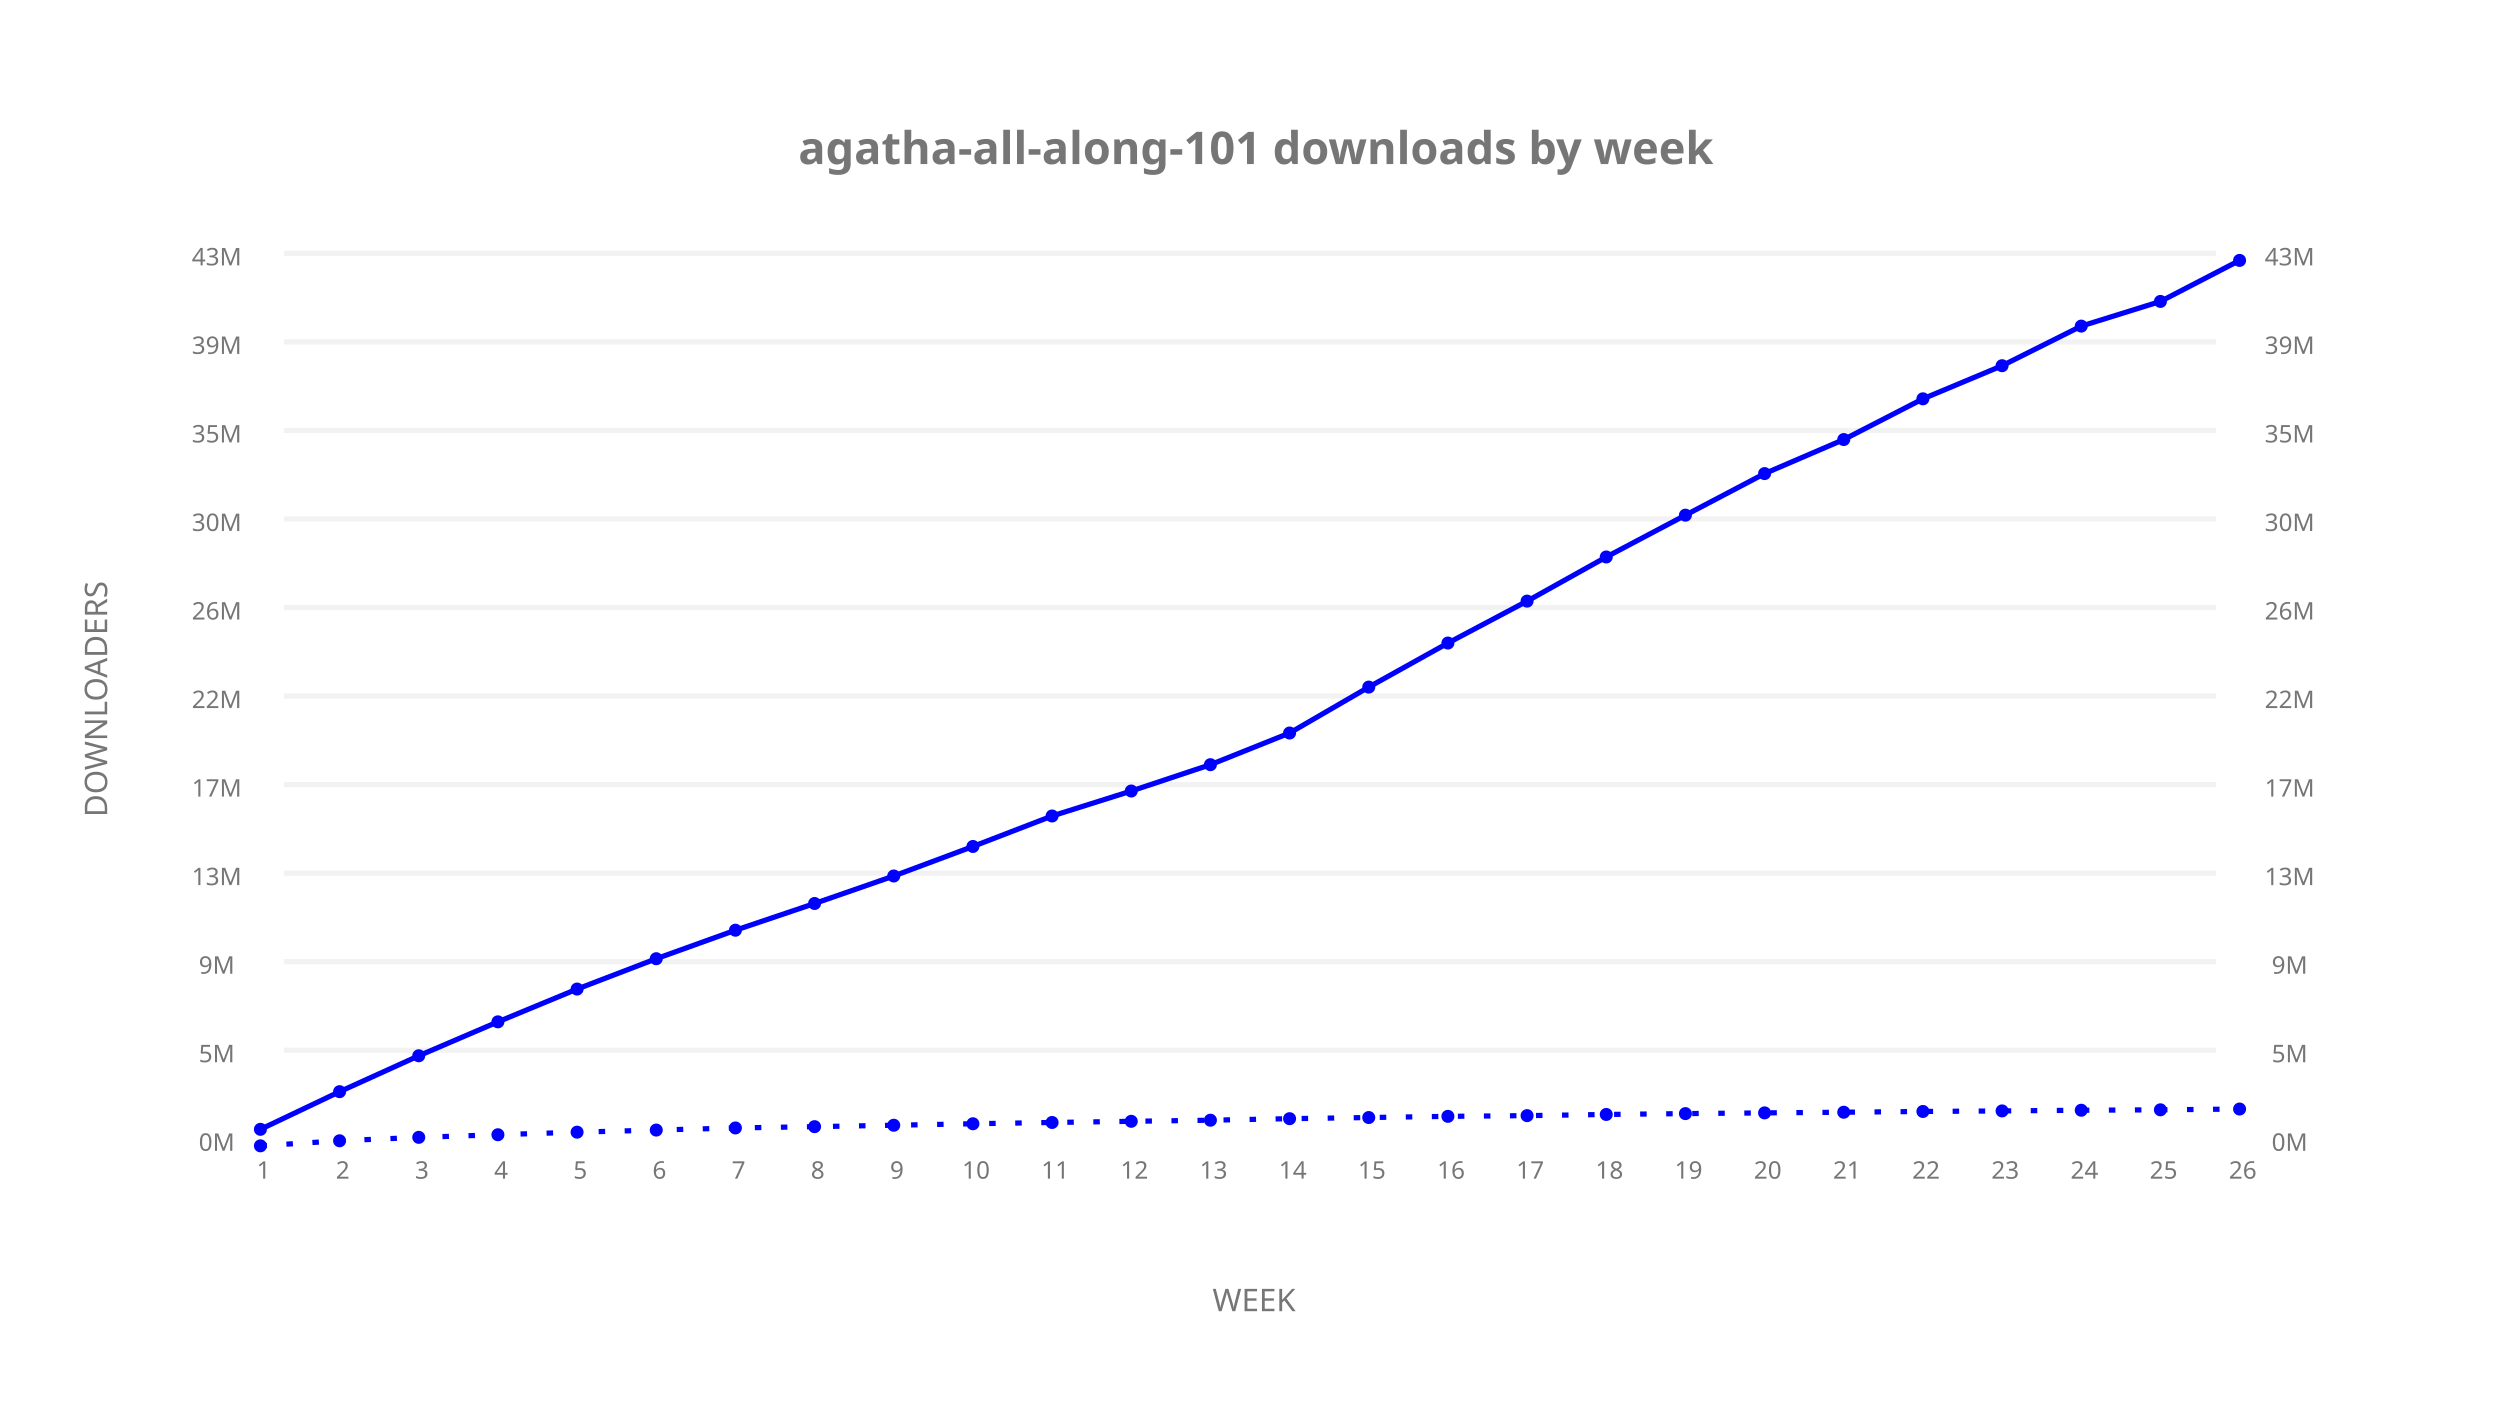
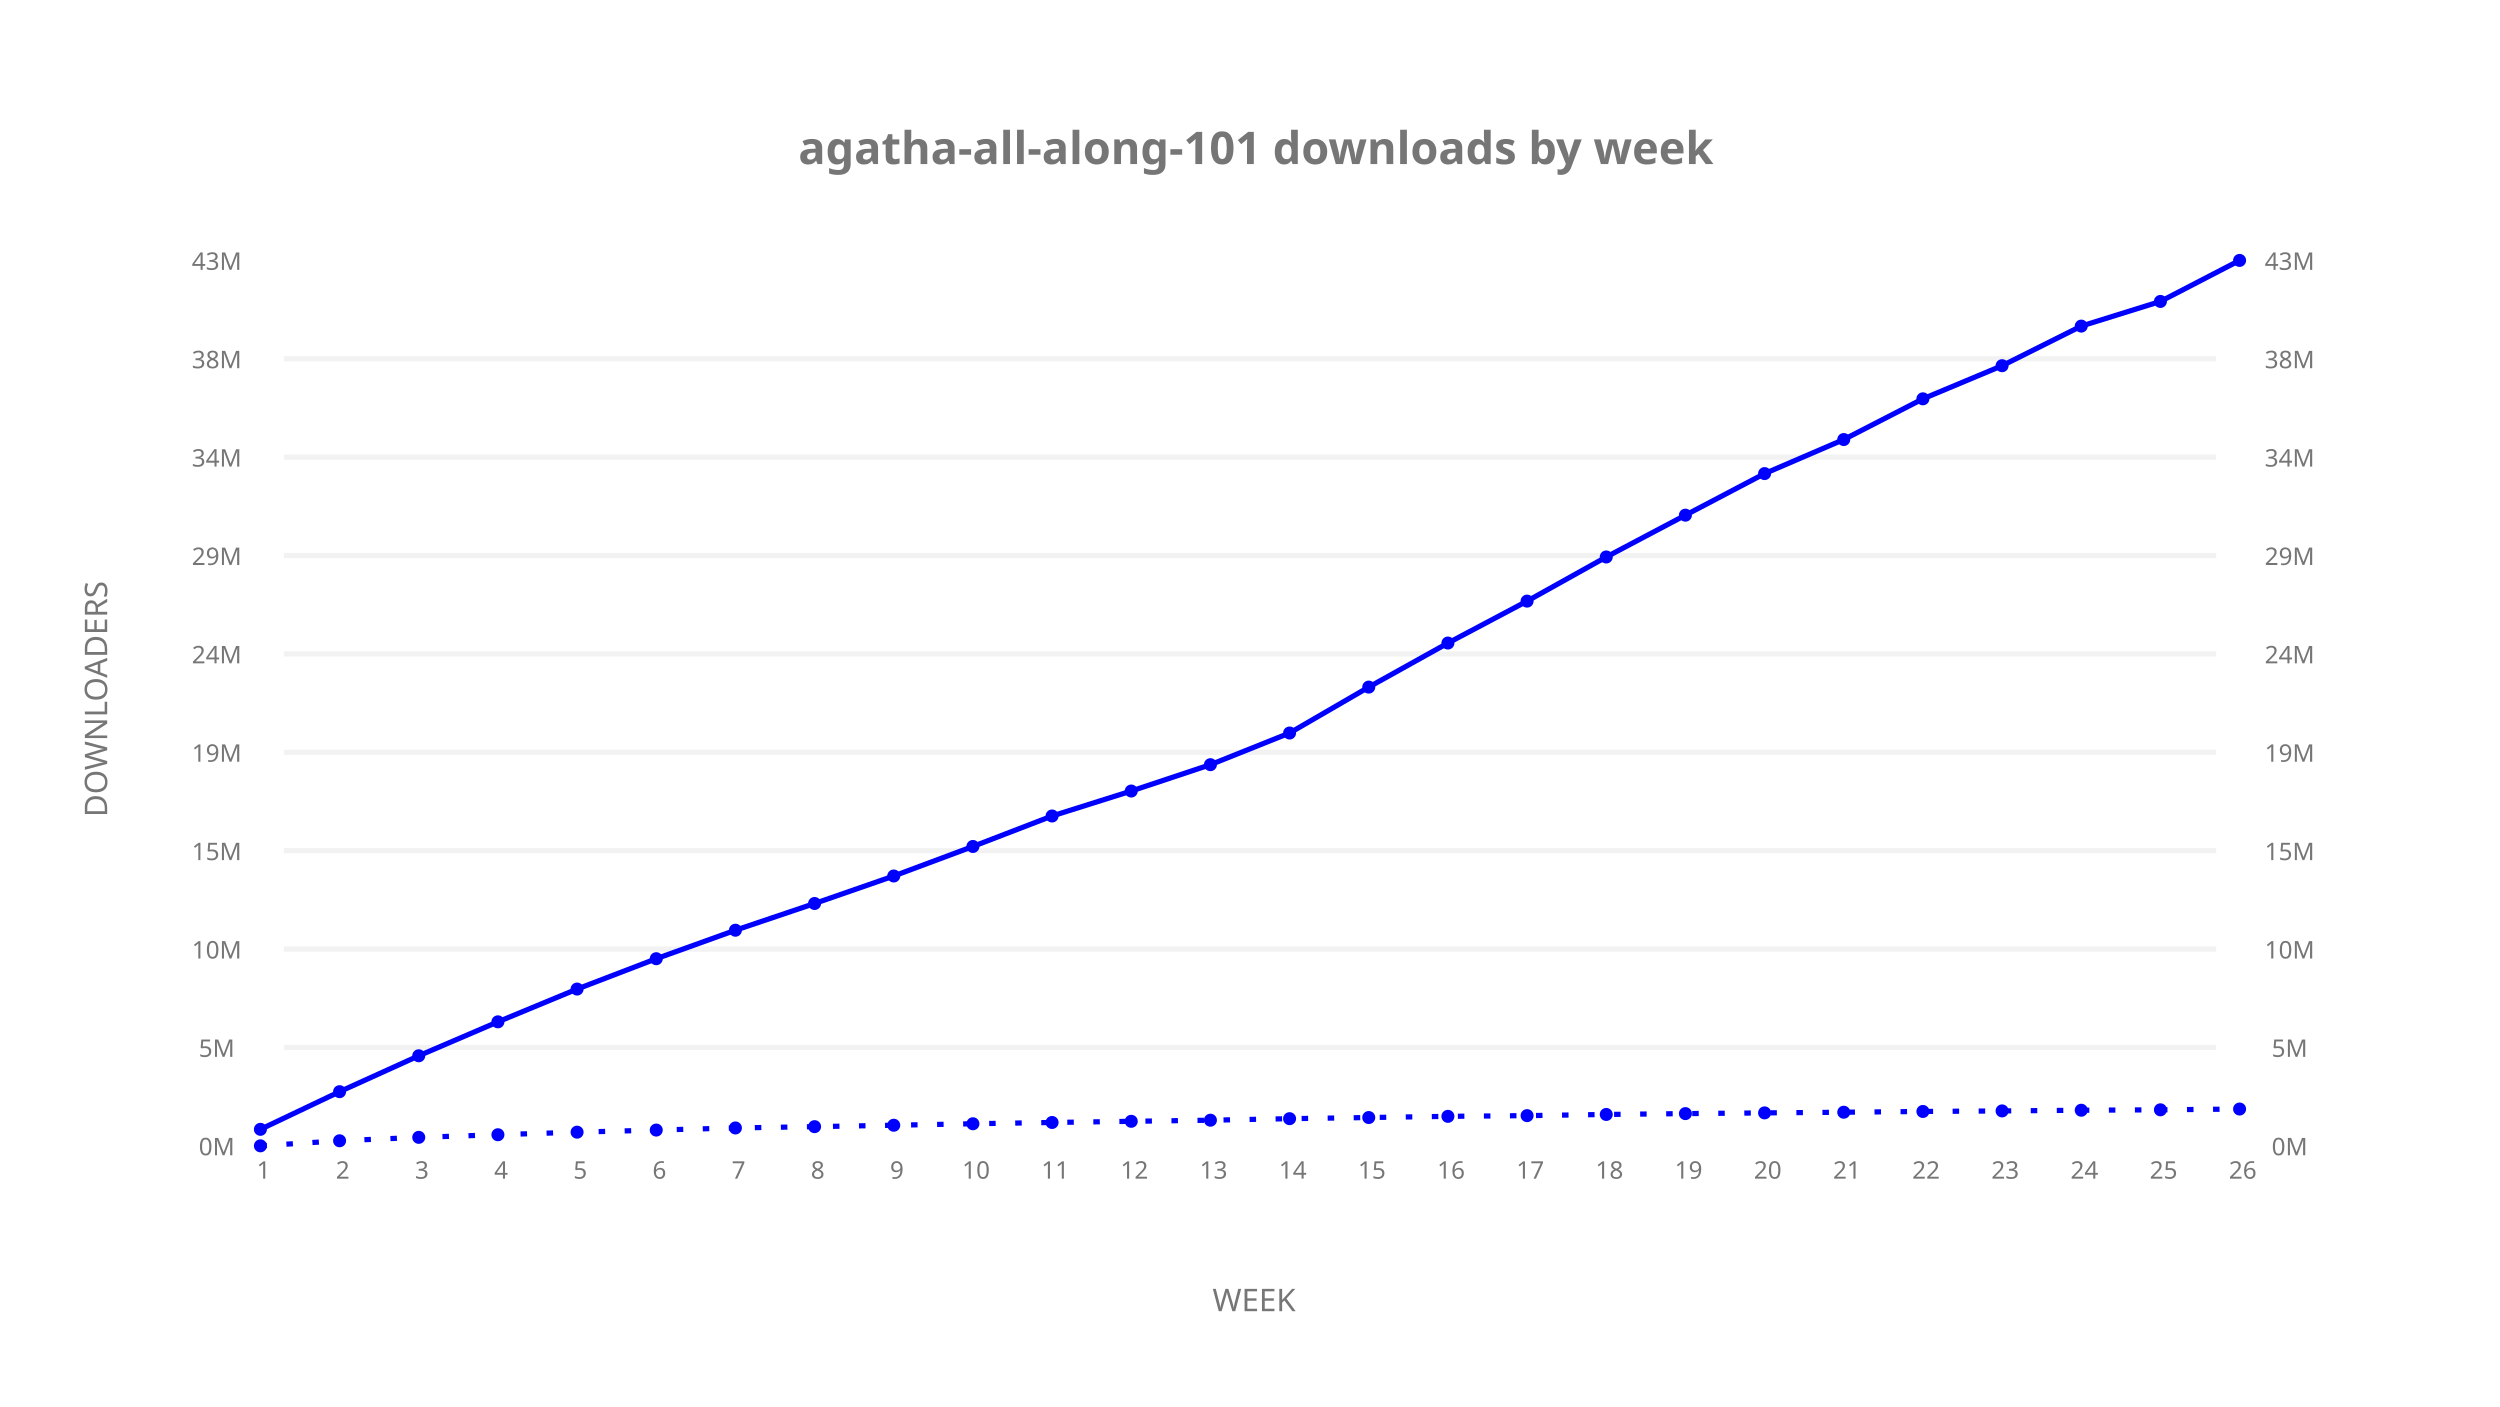
<svg xmlns="http://www.w3.org/2000/svg" xml:space="preserve" id="agatha-all-along-101-downloads-by-week-agatha-all-along-101-week" x="0px" y="0px" width="1920px" height="1080px" viewBox="0 0 1920 1080" enable-background="new 0 0 1920 1080" role="img">
  <g id="annotations">
    <text x="960" y="126" font-family="Atkinson Hyperlegible" font-size="26pt" text-anchor="middle" text-align="center" font-weight="600" font-style="normal" style="fill:rgb(118,118,118); fill-opacity:1; stroke:rgb(118,118,118); stroke-opacity:0; stroke-width:0.5"> agatha-all-along-101 downloads by week</text>
    <g id="axes-lines">
      <text x="960" y="1007" font-family="Atkinson Hyperlegible" font-size="18pt" text-anchor="middle" text-align="center" font-weight="500" font-style="normal" style="fill:rgb(118,118,118); fill-opacity:1; stroke:rgb(118,118,118); stroke-opacity:0; stroke-width:0.5"> WEEK</text>
      <text x="73" y="540" font-family="Atkinson Hyperlegible" font-size="18pt" text-anchor="middle" text-align="center" dominant-baseline="central" font-weight="500" font-style="normal" style="fill:rgb(118,118,118); fill-opacity:1; stroke:rgb(118,118,118); stroke-opacity:0; stroke-width:0.5" transform="rotate(-90,73,540)"> DOWNLOADERS</text>
    </g>
    <g id="tic-y-label-lines">
-       <line x1="218" y1="806.56" x2="1702" y2="806.56" style="fill:rgb(0,0,255); fill-opacity:0; stroke:rgb(242,242,242); stroke-opacity:1; stroke-width:4" />
-       <line x1="218" y1="738.56" x2="1702" y2="738.56" style="fill:rgb(0,0,255); fill-opacity:0; stroke:rgb(242,242,242); stroke-opacity:1; stroke-width:4" />
-       <line x1="218" y1="670.56" x2="1702" y2="670.56" style="fill:rgb(0,0,255); fill-opacity:0; stroke:rgb(242,242,242); stroke-opacity:1; stroke-width:4" />
-       <line x1="218" y1="602.56" x2="1702" y2="602.56" style="fill:rgb(0,0,255); fill-opacity:0; stroke:rgb(242,242,242); stroke-opacity:1; stroke-width:4" />
-       <line x1="218" y1="534.56" x2="1702" y2="534.56" style="fill:rgb(0,0,255); fill-opacity:0; stroke:rgb(242,242,242); stroke-opacity:1; stroke-width:4" />
-       <line x1="218" y1="466.56" x2="1702" y2="466.56" style="fill:rgb(0,0,255); fill-opacity:0; stroke:rgb(242,242,242); stroke-opacity:1; stroke-width:4" />
-       <line x1="218" y1="398.56" x2="1702" y2="398.56" style="fill:rgb(0,0,255); fill-opacity:0; stroke:rgb(242,242,242); stroke-opacity:1; stroke-width:4" />
-       <line x1="218" y1="330.56" x2="1702" y2="330.56" style="fill:rgb(0,0,255); fill-opacity:0; stroke:rgb(242,242,242); stroke-opacity:1; stroke-width:4" />
-       <line x1="218" y1="262.56" x2="1702" y2="262.56" style="fill:rgb(0,0,255); fill-opacity:0; stroke:rgb(242,242,242); stroke-opacity:1; stroke-width:4" />
-       <line x1="218" y1="194.56" x2="1702" y2="194.56" style="fill:rgb(0,0,255); fill-opacity:0; stroke:rgb(242,242,242); stroke-opacity:1; stroke-width:4" />
+       <line x1="218" y1="804.444" x2="1702" y2="804.444" style="fill:rgb(0,0,255); fill-opacity:0; stroke:rgb(242,242,242); stroke-opacity:1; stroke-width:4" />
+       <line x1="218" y1="728.889" x2="1702" y2="728.889" style="fill:rgb(0,0,255); fill-opacity:0; stroke:rgb(242,242,242); stroke-opacity:1; stroke-width:4" />
+       <line x1="218" y1="653.333" x2="1702" y2="653.333" style="fill:rgb(0,0,255); fill-opacity:0; stroke:rgb(242,242,242); stroke-opacity:1; stroke-width:4" />
+       <line x1="218" y1="577.778" x2="1702" y2="577.778" style="fill:rgb(0,0,255); fill-opacity:0; stroke:rgb(242,242,242); stroke-opacity:1; stroke-width:4" />
+       <line x1="218" y1="502.222" x2="1702" y2="502.222" style="fill:rgb(0,0,255); fill-opacity:0; stroke:rgb(242,242,242); stroke-opacity:1; stroke-width:4" />
+       <line x1="218" y1="426.667" x2="1702" y2="426.667" style="fill:rgb(0,0,255); fill-opacity:0; stroke:rgb(242,242,242); stroke-opacity:1; stroke-width:4" />
+       <line x1="218" y1="351.111" x2="1702" y2="351.111" style="fill:rgb(0,0,255); fill-opacity:0; stroke:rgb(242,242,242); stroke-opacity:1; stroke-width:4" />
+       <line x1="218" y1="275.556" x2="1702" y2="275.556" style="fill:rgb(0,0,255); fill-opacity:0; stroke:rgb(242,242,242); stroke-opacity:1; stroke-width:4" />
    </g>
    <g id="tic-x-labels">
      <text x="200" y="898" font-family="Atkinson Hyperlegible" font-size="14pt" text-anchor="middle" text-align="center" dominant-baseline="central" font-weight="400" font-style="normal" style="fill:rgb(118,118,118); fill-opacity:1; stroke:rgb(118,118,118); stroke-opacity:0; stroke-width:0.5"> 1</text>
      <text x="260.8" y="898" font-family="Atkinson Hyperlegible" font-size="14pt" text-anchor="middle" text-align="center" dominant-baseline="central" font-weight="400" font-style="normal" style="fill:rgb(118,118,118); fill-opacity:1; stroke:rgb(118,118,118); stroke-opacity:0; stroke-width:0.5"> 2</text>
      <text x="321.6" y="898" font-family="Atkinson Hyperlegible" font-size="14pt" text-anchor="middle" text-align="center" dominant-baseline="central" font-weight="400" font-style="normal" style="fill:rgb(118,118,118); fill-opacity:1; stroke:rgb(118,118,118); stroke-opacity:0; stroke-width:0.5"> 3</text>
      <text x="382.4" y="898" font-family="Atkinson Hyperlegible" font-size="14pt" text-anchor="middle" text-align="center" dominant-baseline="central" font-weight="400" font-style="normal" style="fill:rgb(118,118,118); fill-opacity:1; stroke:rgb(118,118,118); stroke-opacity:0; stroke-width:0.5"> 4</text>
      <text x="443.2" y="898" font-family="Atkinson Hyperlegible" font-size="14pt" text-anchor="middle" text-align="center" dominant-baseline="central" font-weight="400" font-style="normal" style="fill:rgb(118,118,118); fill-opacity:1; stroke:rgb(118,118,118); stroke-opacity:0; stroke-width:0.5"> 5</text>
      <text x="504" y="898" font-family="Atkinson Hyperlegible" font-size="14pt" text-anchor="middle" text-align="center" dominant-baseline="central" font-weight="400" font-style="normal" style="fill:rgb(118,118,118); fill-opacity:1; stroke:rgb(118,118,118); stroke-opacity:0; stroke-width:0.5"> 6</text>
      <text x="564.8" y="898" font-family="Atkinson Hyperlegible" font-size="14pt" text-anchor="middle" text-align="center" dominant-baseline="central" font-weight="400" font-style="normal" style="fill:rgb(118,118,118); fill-opacity:1; stroke:rgb(118,118,118); stroke-opacity:0; stroke-width:0.5"> 7</text>
      <text x="625.6" y="898" font-family="Atkinson Hyperlegible" font-size="14pt" text-anchor="middle" text-align="center" dominant-baseline="central" font-weight="400" font-style="normal" style="fill:rgb(118,118,118); fill-opacity:1; stroke:rgb(118,118,118); stroke-opacity:0; stroke-width:0.5"> 8</text>
      <text x="686.4" y="898" font-family="Atkinson Hyperlegible" font-size="14pt" text-anchor="middle" text-align="center" dominant-baseline="central" font-weight="400" font-style="normal" style="fill:rgb(118,118,118); fill-opacity:1; stroke:rgb(118,118,118); stroke-opacity:0; stroke-width:0.5"> 9</text>
      <text x="747.2" y="898" font-family="Atkinson Hyperlegible" font-size="14pt" text-anchor="middle" text-align="center" dominant-baseline="central" font-weight="400" font-style="normal" style="fill:rgb(118,118,118); fill-opacity:1; stroke:rgb(118,118,118); stroke-opacity:0; stroke-width:0.5"> 10</text>
      <text x="808" y="898" font-family="Atkinson Hyperlegible" font-size="14pt" text-anchor="middle" text-align="center" dominant-baseline="central" font-weight="400" font-style="normal" style="fill:rgb(118,118,118); fill-opacity:1; stroke:rgb(118,118,118); stroke-opacity:0; stroke-width:0.5"> 11</text>
      <text x="868.8" y="898" font-family="Atkinson Hyperlegible" font-size="14pt" text-anchor="middle" text-align="center" dominant-baseline="central" font-weight="400" font-style="normal" style="fill:rgb(118,118,118); fill-opacity:1; stroke:rgb(118,118,118); stroke-opacity:0; stroke-width:0.5"> 12</text>
      <text x="929.6" y="898" font-family="Atkinson Hyperlegible" font-size="14pt" text-anchor="middle" text-align="center" dominant-baseline="central" font-weight="400" font-style="normal" style="fill:rgb(118,118,118); fill-opacity:1; stroke:rgb(118,118,118); stroke-opacity:0; stroke-width:0.5"> 13</text>
      <text x="990.4" y="898" font-family="Atkinson Hyperlegible" font-size="14pt" text-anchor="middle" text-align="center" dominant-baseline="central" font-weight="400" font-style="normal" style="fill:rgb(118,118,118); fill-opacity:1; stroke:rgb(118,118,118); stroke-opacity:0; stroke-width:0.5"> 14</text>
      <text x="1051.2" y="898" font-family="Atkinson Hyperlegible" font-size="14pt" text-anchor="middle" text-align="center" dominant-baseline="central" font-weight="400" font-style="normal" style="fill:rgb(118,118,118); fill-opacity:1; stroke:rgb(118,118,118); stroke-opacity:0; stroke-width:0.5"> 15</text>
      <text x="1112" y="898" font-family="Atkinson Hyperlegible" font-size="14pt" text-anchor="middle" text-align="center" dominant-baseline="central" font-weight="400" font-style="normal" style="fill:rgb(118,118,118); fill-opacity:1; stroke:rgb(118,118,118); stroke-opacity:0; stroke-width:0.5"> 16</text>
      <text x="1172.8" y="898" font-family="Atkinson Hyperlegible" font-size="14pt" text-anchor="middle" text-align="center" dominant-baseline="central" font-weight="400" font-style="normal" style="fill:rgb(118,118,118); fill-opacity:1; stroke:rgb(118,118,118); stroke-opacity:0; stroke-width:0.5"> 17</text>
      <text x="1233.6" y="898" font-family="Atkinson Hyperlegible" font-size="14pt" text-anchor="middle" text-align="center" dominant-baseline="central" font-weight="400" font-style="normal" style="fill:rgb(118,118,118); fill-opacity:1; stroke:rgb(118,118,118); stroke-opacity:0; stroke-width:0.5"> 18</text>
      <text x="1294.4" y="898" font-family="Atkinson Hyperlegible" font-size="14pt" text-anchor="middle" text-align="center" dominant-baseline="central" font-weight="400" font-style="normal" style="fill:rgb(118,118,118); fill-opacity:1; stroke:rgb(118,118,118); stroke-opacity:0; stroke-width:0.5"> 19</text>
      <text x="1355.2" y="898" font-family="Atkinson Hyperlegible" font-size="14pt" text-anchor="middle" text-align="center" dominant-baseline="central" font-weight="400" font-style="normal" style="fill:rgb(118,118,118); fill-opacity:1; stroke:rgb(118,118,118); stroke-opacity:0; stroke-width:0.5"> 20</text>
      <text x="1416" y="898" font-family="Atkinson Hyperlegible" font-size="14pt" text-anchor="middle" text-align="center" dominant-baseline="central" font-weight="400" font-style="normal" style="fill:rgb(118,118,118); fill-opacity:1; stroke:rgb(118,118,118); stroke-opacity:0; stroke-width:0.5"> 21</text>
      <text x="1476.8" y="898" font-family="Atkinson Hyperlegible" font-size="14pt" text-anchor="middle" text-align="center" dominant-baseline="central" font-weight="400" font-style="normal" style="fill:rgb(118,118,118); fill-opacity:1; stroke:rgb(118,118,118); stroke-opacity:0; stroke-width:0.5"> 22</text>
      <text x="1537.6" y="898" font-family="Atkinson Hyperlegible" font-size="14pt" text-anchor="middle" text-align="center" dominant-baseline="central" font-weight="400" font-style="normal" style="fill:rgb(118,118,118); fill-opacity:1; stroke:rgb(118,118,118); stroke-opacity:0; stroke-width:0.5"> 23</text>
      <text x="1598.4" y="898" font-family="Atkinson Hyperlegible" font-size="14pt" text-anchor="middle" text-align="center" dominant-baseline="central" font-weight="400" font-style="normal" style="fill:rgb(118,118,118); fill-opacity:1; stroke:rgb(118,118,118); stroke-opacity:0; stroke-width:0.5"> 24</text>
      <text x="1659.2" y="898" font-family="Atkinson Hyperlegible" font-size="14pt" text-anchor="middle" text-align="center" dominant-baseline="central" font-weight="400" font-style="normal" style="fill:rgb(118,118,118); fill-opacity:1; stroke:rgb(118,118,118); stroke-opacity:0; stroke-width:0.5"> 25</text>
      <text x="1720" y="898" font-family="Atkinson Hyperlegible" font-size="14pt" text-anchor="middle" text-align="center" dominant-baseline="central" font-weight="400" font-style="normal" style="fill:rgb(118,118,118); fill-opacity:1; stroke:rgb(118,118,118); stroke-opacity:0; stroke-width:0.5"> 26</text>
    </g>
    <g id="tic-y-labels">
-       <text x="164" y="876.56" font-family="Atkinson Hyperlegible" font-size="14pt" text-anchor="middle" text-align="center" dominant-baseline="central" font-weight="400" font-style="normal" style="fill:rgb(118,118,118); fill-opacity:1; stroke:rgb(118,118,118); stroke-opacity:0; stroke-width:0.5"> 0M</text>
-       <text x="1756" y="876.56" font-family="Atkinson Hyperlegible" font-size="14pt" text-anchor="middle" text-align="center" dominant-baseline="central" font-weight="400" font-style="normal" style="fill:rgb(118,118,118); fill-opacity:1; stroke:rgb(118,118,118); stroke-opacity:0; stroke-width:0.5"> 0M</text>
-       <text x="164" y="808.56" font-family="Atkinson Hyperlegible" font-size="14pt" text-anchor="middle" text-align="center" dominant-baseline="central" font-weight="400" font-style="normal" style="fill:rgb(118,118,118); fill-opacity:1; stroke:rgb(118,118,118); stroke-opacity:0; stroke-width:0.5"> 5M</text>
-       <text x="1756" y="808.56" font-family="Atkinson Hyperlegible" font-size="14pt" text-anchor="middle" text-align="center" dominant-baseline="central" font-weight="400" font-style="normal" style="fill:rgb(118,118,118); fill-opacity:1; stroke:rgb(118,118,118); stroke-opacity:0; stroke-width:0.5"> 5M</text>
-       <text x="164" y="740.56" font-family="Atkinson Hyperlegible" font-size="14pt" text-anchor="middle" text-align="center" dominant-baseline="central" font-weight="400" font-style="normal" style="fill:rgb(118,118,118); fill-opacity:1; stroke:rgb(118,118,118); stroke-opacity:0; stroke-width:0.5"> 9M</text>
-       <text x="1756" y="740.56" font-family="Atkinson Hyperlegible" font-size="14pt" text-anchor="middle" text-align="center" dominant-baseline="central" font-weight="400" font-style="normal" style="fill:rgb(118,118,118); fill-opacity:1; stroke:rgb(118,118,118); stroke-opacity:0; stroke-width:0.5"> 9M</text>
-       <text x="164" y="672.56" font-family="Atkinson Hyperlegible" font-size="14pt" text-anchor="middle" text-align="center" dominant-baseline="central" font-weight="400" font-style="normal" style="fill:rgb(118,118,118); fill-opacity:1; stroke:rgb(118,118,118); stroke-opacity:0; stroke-width:0.5"> 13M</text>
-       <text x="1756" y="672.56" font-family="Atkinson Hyperlegible" font-size="14pt" text-anchor="middle" text-align="center" dominant-baseline="central" font-weight="400" font-style="normal" style="fill:rgb(118,118,118); fill-opacity:1; stroke:rgb(118,118,118); stroke-opacity:0; stroke-width:0.5"> 13M</text>
-       <text x="164" y="604.56" font-family="Atkinson Hyperlegible" font-size="14pt" text-anchor="middle" text-align="center" dominant-baseline="central" font-weight="400" font-style="normal" style="fill:rgb(118,118,118); fill-opacity:1; stroke:rgb(118,118,118); stroke-opacity:0; stroke-width:0.5"> 17M</text>
-       <text x="1756" y="604.56" font-family="Atkinson Hyperlegible" font-size="14pt" text-anchor="middle" text-align="center" dominant-baseline="central" font-weight="400" font-style="normal" style="fill:rgb(118,118,118); fill-opacity:1; stroke:rgb(118,118,118); stroke-opacity:0; stroke-width:0.5"> 17M</text>
-       <text x="164" y="536.56" font-family="Atkinson Hyperlegible" font-size="14pt" text-anchor="middle" text-align="center" dominant-baseline="central" font-weight="400" font-style="normal" style="fill:rgb(118,118,118); fill-opacity:1; stroke:rgb(118,118,118); stroke-opacity:0; stroke-width:0.5"> 22M</text>
-       <text x="1756" y="536.56" font-family="Atkinson Hyperlegible" font-size="14pt" text-anchor="middle" text-align="center" dominant-baseline="central" font-weight="400" font-style="normal" style="fill:rgb(118,118,118); fill-opacity:1; stroke:rgb(118,118,118); stroke-opacity:0; stroke-width:0.5"> 22M</text>
-       <text x="164" y="468.56" font-family="Atkinson Hyperlegible" font-size="14pt" text-anchor="middle" text-align="center" dominant-baseline="central" font-weight="400" font-style="normal" style="fill:rgb(118,118,118); fill-opacity:1; stroke:rgb(118,118,118); stroke-opacity:0; stroke-width:0.5"> 26M</text>
-       <text x="1756" y="468.56" font-family="Atkinson Hyperlegible" font-size="14pt" text-anchor="middle" text-align="center" dominant-baseline="central" font-weight="400" font-style="normal" style="fill:rgb(118,118,118); fill-opacity:1; stroke:rgb(118,118,118); stroke-opacity:0; stroke-width:0.5"> 26M</text>
-       <text x="164" y="400.56" font-family="Atkinson Hyperlegible" font-size="14pt" text-anchor="middle" text-align="center" dominant-baseline="central" font-weight="400" font-style="normal" style="fill:rgb(118,118,118); fill-opacity:1; stroke:rgb(118,118,118); stroke-opacity:0; stroke-width:0.5"> 30M</text>
-       <text x="1756" y="400.56" font-family="Atkinson Hyperlegible" font-size="14pt" text-anchor="middle" text-align="center" dominant-baseline="central" font-weight="400" font-style="normal" style="fill:rgb(118,118,118); fill-opacity:1; stroke:rgb(118,118,118); stroke-opacity:0; stroke-width:0.5"> 30M</text>
-       <text x="164" y="332.56" font-family="Atkinson Hyperlegible" font-size="14pt" text-anchor="middle" text-align="center" dominant-baseline="central" font-weight="400" font-style="normal" style="fill:rgb(118,118,118); fill-opacity:1; stroke:rgb(118,118,118); stroke-opacity:0; stroke-width:0.5"> 35M</text>
-       <text x="1756" y="332.56" font-family="Atkinson Hyperlegible" font-size="14pt" text-anchor="middle" text-align="center" dominant-baseline="central" font-weight="400" font-style="normal" style="fill:rgb(118,118,118); fill-opacity:1; stroke:rgb(118,118,118); stroke-opacity:0; stroke-width:0.5"> 35M</text>
-       <text x="164" y="264.56" font-family="Atkinson Hyperlegible" font-size="14pt" text-anchor="middle" text-align="center" dominant-baseline="central" font-weight="400" font-style="normal" style="fill:rgb(118,118,118); fill-opacity:1; stroke:rgb(118,118,118); stroke-opacity:0; stroke-width:0.5"> 39M</text>
-       <text x="1756" y="264.56" font-family="Atkinson Hyperlegible" font-size="14pt" text-anchor="middle" text-align="center" dominant-baseline="central" font-weight="400" font-style="normal" style="fill:rgb(118,118,118); fill-opacity:1; stroke:rgb(118,118,118); stroke-opacity:0; stroke-width:0.5"> 39M</text>
-       <text x="164" y="196.56" font-family="Atkinson Hyperlegible" font-size="14pt" text-anchor="middle" text-align="center" dominant-baseline="central" font-weight="400" font-style="normal" style="fill:rgb(118,118,118); fill-opacity:1; stroke:rgb(118,118,118); stroke-opacity:0; stroke-width:0.5"> 43M</text>
-       <text x="1756" y="196.56" font-family="Atkinson Hyperlegible" font-size="14pt" text-anchor="middle" text-align="center" dominant-baseline="central" font-weight="400" font-style="normal" style="fill:rgb(118,118,118); fill-opacity:1; stroke:rgb(118,118,118); stroke-opacity:0; stroke-width:0.5"> 43M</text>
+       <text x="164" y="880" font-family="Atkinson Hyperlegible" font-size="14pt" text-anchor="middle" text-align="center" dominant-baseline="central" font-weight="400" font-style="normal" style="fill:rgb(118,118,118); fill-opacity:1; stroke:rgb(118,118,118); stroke-opacity:0; stroke-width:0.5"> 0M</text>
+       <text x="1756" y="880" font-family="Atkinson Hyperlegible" font-size="14pt" text-anchor="middle" text-align="center" dominant-baseline="central" font-weight="400" font-style="normal" style="fill:rgb(118,118,118); fill-opacity:1; stroke:rgb(118,118,118); stroke-opacity:0; stroke-width:0.5"> 0M</text>
+       <text x="164" y="804.444" font-family="Atkinson Hyperlegible" font-size="14pt" text-anchor="middle" text-align="center" dominant-baseline="central" font-weight="400" font-style="normal" style="fill:rgb(118,118,118); fill-opacity:1; stroke:rgb(118,118,118); stroke-opacity:0; stroke-width:0.5"> 5M</text>
+       <text x="1756" y="804.444" font-family="Atkinson Hyperlegible" font-size="14pt" text-anchor="middle" text-align="center" dominant-baseline="central" font-weight="400" font-style="normal" style="fill:rgb(118,118,118); fill-opacity:1; stroke:rgb(118,118,118); stroke-opacity:0; stroke-width:0.5"> 5M</text>
+       <text x="164" y="728.889" font-family="Atkinson Hyperlegible" font-size="14pt" text-anchor="middle" text-align="center" dominant-baseline="central" font-weight="400" font-style="normal" style="fill:rgb(118,118,118); fill-opacity:1; stroke:rgb(118,118,118); stroke-opacity:0; stroke-width:0.5"> 10M</text>
+       <text x="1756" y="728.889" font-family="Atkinson Hyperlegible" font-size="14pt" text-anchor="middle" text-align="center" dominant-baseline="central" font-weight="400" font-style="normal" style="fill:rgb(118,118,118); fill-opacity:1; stroke:rgb(118,118,118); stroke-opacity:0; stroke-width:0.5"> 10M</text>
+       <text x="164" y="653.333" font-family="Atkinson Hyperlegible" font-size="14pt" text-anchor="middle" text-align="center" dominant-baseline="central" font-weight="400" font-style="normal" style="fill:rgb(118,118,118); fill-opacity:1; stroke:rgb(118,118,118); stroke-opacity:0; stroke-width:0.5"> 15M</text>
+       <text x="1756" y="653.333" font-family="Atkinson Hyperlegible" font-size="14pt" text-anchor="middle" text-align="center" dominant-baseline="central" font-weight="400" font-style="normal" style="fill:rgb(118,118,118); fill-opacity:1; stroke:rgb(118,118,118); stroke-opacity:0; stroke-width:0.5"> 15M</text>
+       <text x="164" y="577.778" font-family="Atkinson Hyperlegible" font-size="14pt" text-anchor="middle" text-align="center" dominant-baseline="central" font-weight="400" font-style="normal" style="fill:rgb(118,118,118); fill-opacity:1; stroke:rgb(118,118,118); stroke-opacity:0; stroke-width:0.5"> 19M</text>
+       <text x="1756" y="577.778" font-family="Atkinson Hyperlegible" font-size="14pt" text-anchor="middle" text-align="center" dominant-baseline="central" font-weight="400" font-style="normal" style="fill:rgb(118,118,118); fill-opacity:1; stroke:rgb(118,118,118); stroke-opacity:0; stroke-width:0.5"> 19M</text>
+       <text x="164" y="502.222" font-family="Atkinson Hyperlegible" font-size="14pt" text-anchor="middle" text-align="center" dominant-baseline="central" font-weight="400" font-style="normal" style="fill:rgb(118,118,118); fill-opacity:1; stroke:rgb(118,118,118); stroke-opacity:0; stroke-width:0.5"> 24M</text>
+       <text x="1756" y="502.222" font-family="Atkinson Hyperlegible" font-size="14pt" text-anchor="middle" text-align="center" dominant-baseline="central" font-weight="400" font-style="normal" style="fill:rgb(118,118,118); fill-opacity:1; stroke:rgb(118,118,118); stroke-opacity:0; stroke-width:0.5"> 24M</text>
+       <text x="164" y="426.667" font-family="Atkinson Hyperlegible" font-size="14pt" text-anchor="middle" text-align="center" dominant-baseline="central" font-weight="400" font-style="normal" style="fill:rgb(118,118,118); fill-opacity:1; stroke:rgb(118,118,118); stroke-opacity:0; stroke-width:0.5"> 29M</text>
+       <text x="1756" y="426.667" font-family="Atkinson Hyperlegible" font-size="14pt" text-anchor="middle" text-align="center" dominant-baseline="central" font-weight="400" font-style="normal" style="fill:rgb(118,118,118); fill-opacity:1; stroke:rgb(118,118,118); stroke-opacity:0; stroke-width:0.5"> 29M</text>
+       <text x="164" y="351.111" font-family="Atkinson Hyperlegible" font-size="14pt" text-anchor="middle" text-align="center" dominant-baseline="central" font-weight="400" font-style="normal" style="fill:rgb(118,118,118); fill-opacity:1; stroke:rgb(118,118,118); stroke-opacity:0; stroke-width:0.5"> 34M</text>
+       <text x="1756" y="351.111" font-family="Atkinson Hyperlegible" font-size="14pt" text-anchor="middle" text-align="center" dominant-baseline="central" font-weight="400" font-style="normal" style="fill:rgb(118,118,118); fill-opacity:1; stroke:rgb(118,118,118); stroke-opacity:0; stroke-width:0.5"> 34M</text>
+       <text x="164" y="275.556" font-family="Atkinson Hyperlegible" font-size="14pt" text-anchor="middle" text-align="center" dominant-baseline="central" font-weight="400" font-style="normal" style="fill:rgb(118,118,118); fill-opacity:1; stroke:rgb(118,118,118); stroke-opacity:0; stroke-width:0.5"> 38M</text>
+       <text x="1756" y="275.556" font-family="Atkinson Hyperlegible" font-size="14pt" text-anchor="middle" text-align="center" dominant-baseline="central" font-weight="400" font-style="normal" style="fill:rgb(118,118,118); fill-opacity:1; stroke:rgb(118,118,118); stroke-opacity:0; stroke-width:0.5"> 38M</text>
+       <text x="164" y="200" font-family="Atkinson Hyperlegible" font-size="14pt" text-anchor="middle" text-align="center" dominant-baseline="central" font-weight="400" font-style="normal" style="fill:rgb(118,118,118); fill-opacity:1; stroke:rgb(118,118,118); stroke-opacity:0; stroke-width:0.5"> 43M</text>
+       <text x="1756" y="200" font-family="Atkinson Hyperlegible" font-size="14pt" text-anchor="middle" text-align="center" dominant-baseline="central" font-weight="400" font-style="normal" style="fill:rgb(118,118,118); fill-opacity:1; stroke:rgb(118,118,118); stroke-opacity:0; stroke-width:0.5"> 43M</text>
    </g>
  </g>
  <g id="polyline-agatha-all-along-101 downloads by week">
    <polyline points="200,867.33 260.8,838.408 321.6,810.835 382.4,784.768 443.2,759.599 504,736.286 564.8,714.409 625.6,693.884 686.4,672.765 747.2,650.085 808,626.677 868.8,607.51 929.6,587.273 990.4,562.952 1051.2,527.692 1112,493.858 1172.8,461.661 1233.6,427.763 1294.4,395.644 1355.2,363.718 1416,337.569 1476.8,306.292 1537.6,280.861 1598.4,250.447 1659.2,231.504 1720,200 " style="fill:rgb(0,0,255); fill-opacity:0; stroke:rgb(0,0,255); stroke-opacity:1; stroke-width:4" />
  </g>
  <g id="markers-agatha-all-along-101 downloads by week">
    <circle cx="200" cy="867.33" r="5" style="fill:rgb(0,0,255); fill-opacity:1; stroke:rgb(0,0,255); stroke-opacity:0; stroke-width:4">
</circle>
    <circle cx="260.8" cy="838.408" r="5" style="fill:rgb(0,0,255); fill-opacity:1; stroke:rgb(0,0,255); stroke-opacity:0; stroke-width:4">
</circle>
    <circle cx="321.6" cy="810.835" r="5" style="fill:rgb(0,0,255); fill-opacity:1; stroke:rgb(0,0,255); stroke-opacity:0; stroke-width:4">
</circle>
    <circle cx="382.4" cy="784.768" r="5" style="fill:rgb(0,0,255); fill-opacity:1; stroke:rgb(0,0,255); stroke-opacity:0; stroke-width:4">
</circle>
    <circle cx="443.2" cy="759.599" r="5" style="fill:rgb(0,0,255); fill-opacity:1; stroke:rgb(0,0,255); stroke-opacity:0; stroke-width:4">
</circle>
    <circle cx="504" cy="736.286" r="5" style="fill:rgb(0,0,255); fill-opacity:1; stroke:rgb(0,0,255); stroke-opacity:0; stroke-width:4">
</circle>
    <circle cx="564.8" cy="714.409" r="5" style="fill:rgb(0,0,255); fill-opacity:1; stroke:rgb(0,0,255); stroke-opacity:0; stroke-width:4">
</circle>
    <circle cx="625.6" cy="693.884" r="5" style="fill:rgb(0,0,255); fill-opacity:1; stroke:rgb(0,0,255); stroke-opacity:0; stroke-width:4">
</circle>
    <circle cx="686.4" cy="672.765" r="5" style="fill:rgb(0,0,255); fill-opacity:1; stroke:rgb(0,0,255); stroke-opacity:0; stroke-width:4">
</circle>
    <circle cx="747.2" cy="650.085" r="5" style="fill:rgb(0,0,255); fill-opacity:1; stroke:rgb(0,0,255); stroke-opacity:0; stroke-width:4">
</circle>
    <circle cx="808" cy="626.677" r="5" style="fill:rgb(0,0,255); fill-opacity:1; stroke:rgb(0,0,255); stroke-opacity:0; stroke-width:4">
</circle>
    <circle cx="868.8" cy="607.51" r="5" style="fill:rgb(0,0,255); fill-opacity:1; stroke:rgb(0,0,255); stroke-opacity:0; stroke-width:4">
</circle>
    <circle cx="929.6" cy="587.273" r="5" style="fill:rgb(0,0,255); fill-opacity:1; stroke:rgb(0,0,255); stroke-opacity:0; stroke-width:4">
</circle>
    <circle cx="990.4" cy="562.952" r="5" style="fill:rgb(0,0,255); fill-opacity:1; stroke:rgb(0,0,255); stroke-opacity:0; stroke-width:4">
</circle>
    <circle cx="1051.2" cy="527.692" r="5" style="fill:rgb(0,0,255); fill-opacity:1; stroke:rgb(0,0,255); stroke-opacity:0; stroke-width:4">
</circle>
    <circle cx="1112" cy="493.858" r="5" style="fill:rgb(0,0,255); fill-opacity:1; stroke:rgb(0,0,255); stroke-opacity:0; stroke-width:4">
</circle>
    <circle cx="1172.8" cy="461.661" r="5" style="fill:rgb(0,0,255); fill-opacity:1; stroke:rgb(0,0,255); stroke-opacity:0; stroke-width:4">
</circle>
    <circle cx="1233.6" cy="427.763" r="5" style="fill:rgb(0,0,255); fill-opacity:1; stroke:rgb(0,0,255); stroke-opacity:0; stroke-width:4">
</circle>
    <circle cx="1294.4" cy="395.644" r="5" style="fill:rgb(0,0,255); fill-opacity:1; stroke:rgb(0,0,255); stroke-opacity:0; stroke-width:4">
</circle>
    <circle cx="1355.2" cy="363.718" r="5" style="fill:rgb(0,0,255); fill-opacity:1; stroke:rgb(0,0,255); stroke-opacity:0; stroke-width:4">
</circle>
    <circle cx="1416" cy="337.569" r="5" style="fill:rgb(0,0,255); fill-opacity:1; stroke:rgb(0,0,255); stroke-opacity:0; stroke-width:4">
</circle>
    <circle cx="1476.8" cy="306.292" r="5" style="fill:rgb(0,0,255); fill-opacity:1; stroke:rgb(0,0,255); stroke-opacity:0; stroke-width:4">
</circle>
    <circle cx="1537.6" cy="280.861" r="5" style="fill:rgb(0,0,255); fill-opacity:1; stroke:rgb(0,0,255); stroke-opacity:0; stroke-width:4">
</circle>
    <circle cx="1598.4" cy="250.447" r="5" style="fill:rgb(0,0,255); fill-opacity:1; stroke:rgb(0,0,255); stroke-opacity:0; stroke-width:4">
</circle>
    <circle cx="1659.2" cy="231.504" r="5" style="fill:rgb(0,0,255); fill-opacity:1; stroke:rgb(0,0,255); stroke-opacity:0; stroke-width:4">
</circle>
    <circle cx="1720" cy="200" r="5" style="fill:rgb(0,0,255); fill-opacity:1; stroke:rgb(0,0,255); stroke-opacity:0; stroke-width:4">
</circle>
  </g>
  <g id="polyline-agatha-all-along-101 downloads by week uploaders">
    <polyline points="200,880 260.8,876.115 321.6,873.482 382.4,871.476 443.2,869.506 504,867.894 564.8,866.271 625.6,865.276 686.4,864.187 747.2,863.047 808,862.062 868.8,861.165 929.6,860.319 990.4,859.142 1051.2,858.267 1112,857.352 1172.8,856.808 1233.6,855.903 1294.4,855.248 1355.2,854.7 1416,854.195 1476.8,853.606 1537.6,853.184 1598.4,852.662 1659.2,852.338 1720,851.74 " stroke-dasharray="5 15" style="fill:rgb(0,0,255); fill-opacity:0; stroke:rgb(0,0,255); stroke-opacity:1; stroke-width:4" />
  </g>
  <g id="markers-agatha-all-along-101 downloads by week uploaders">
    <circle cx="200" cy="880" r="5" style="fill:rgb(0,0,255); fill-opacity:1; stroke:rgb(0,0,255); stroke-opacity:0; stroke-width:4">
</circle>
    <circle cx="260.8" cy="876.115" r="5" style="fill:rgb(0,0,255); fill-opacity:1; stroke:rgb(0,0,255); stroke-opacity:0; stroke-width:4">
</circle>
    <circle cx="321.6" cy="873.482" r="5" style="fill:rgb(0,0,255); fill-opacity:1; stroke:rgb(0,0,255); stroke-opacity:0; stroke-width:4">
</circle>
    <circle cx="382.4" cy="871.476" r="5" style="fill:rgb(0,0,255); fill-opacity:1; stroke:rgb(0,0,255); stroke-opacity:0; stroke-width:4">
</circle>
    <circle cx="443.2" cy="869.506" r="5" style="fill:rgb(0,0,255); fill-opacity:1; stroke:rgb(0,0,255); stroke-opacity:0; stroke-width:4">
</circle>
    <circle cx="504" cy="867.894" r="5" style="fill:rgb(0,0,255); fill-opacity:1; stroke:rgb(0,0,255); stroke-opacity:0; stroke-width:4">
</circle>
    <circle cx="564.8" cy="866.271" r="5" style="fill:rgb(0,0,255); fill-opacity:1; stroke:rgb(0,0,255); stroke-opacity:0; stroke-width:4">
</circle>
    <circle cx="625.6" cy="865.276" r="5" style="fill:rgb(0,0,255); fill-opacity:1; stroke:rgb(0,0,255); stroke-opacity:0; stroke-width:4">
</circle>
    <circle cx="686.4" cy="864.187" r="5" style="fill:rgb(0,0,255); fill-opacity:1; stroke:rgb(0,0,255); stroke-opacity:0; stroke-width:4">
</circle>
    <circle cx="747.2" cy="863.047" r="5" style="fill:rgb(0,0,255); fill-opacity:1; stroke:rgb(0,0,255); stroke-opacity:0; stroke-width:4">
</circle>
    <circle cx="808" cy="862.062" r="5" style="fill:rgb(0,0,255); fill-opacity:1; stroke:rgb(0,0,255); stroke-opacity:0; stroke-width:4">
</circle>
    <circle cx="868.8" cy="861.165" r="5" style="fill:rgb(0,0,255); fill-opacity:1; stroke:rgb(0,0,255); stroke-opacity:0; stroke-width:4">
</circle>
    <circle cx="929.6" cy="860.319" r="5" style="fill:rgb(0,0,255); fill-opacity:1; stroke:rgb(0,0,255); stroke-opacity:0; stroke-width:4">
</circle>
    <circle cx="990.4" cy="859.142" r="5" style="fill:rgb(0,0,255); fill-opacity:1; stroke:rgb(0,0,255); stroke-opacity:0; stroke-width:4">
</circle>
    <circle cx="1051.2" cy="858.267" r="5" style="fill:rgb(0,0,255); fill-opacity:1; stroke:rgb(0,0,255); stroke-opacity:0; stroke-width:4">
</circle>
    <circle cx="1112" cy="857.352" r="5" style="fill:rgb(0,0,255); fill-opacity:1; stroke:rgb(0,0,255); stroke-opacity:0; stroke-width:4">
</circle>
    <circle cx="1172.8" cy="856.808" r="5" style="fill:rgb(0,0,255); fill-opacity:1; stroke:rgb(0,0,255); stroke-opacity:0; stroke-width:4">
</circle>
    <circle cx="1233.6" cy="855.903" r="5" style="fill:rgb(0,0,255); fill-opacity:1; stroke:rgb(0,0,255); stroke-opacity:0; stroke-width:4">
</circle>
    <circle cx="1294.4" cy="855.248" r="5" style="fill:rgb(0,0,255); fill-opacity:1; stroke:rgb(0,0,255); stroke-opacity:0; stroke-width:4">
</circle>
    <circle cx="1355.2" cy="854.7" r="5" style="fill:rgb(0,0,255); fill-opacity:1; stroke:rgb(0,0,255); stroke-opacity:0; stroke-width:4">
</circle>
    <circle cx="1416" cy="854.195" r="5" style="fill:rgb(0,0,255); fill-opacity:1; stroke:rgb(0,0,255); stroke-opacity:0; stroke-width:4">
</circle>
    <circle cx="1476.8" cy="853.606" r="5" style="fill:rgb(0,0,255); fill-opacity:1; stroke:rgb(0,0,255); stroke-opacity:0; stroke-width:4">
</circle>
    <circle cx="1537.6" cy="853.184" r="5" style="fill:rgb(0,0,255); fill-opacity:1; stroke:rgb(0,0,255); stroke-opacity:0; stroke-width:4">
</circle>
    <circle cx="1598.4" cy="852.662" r="5" style="fill:rgb(0,0,255); fill-opacity:1; stroke:rgb(0,0,255); stroke-opacity:0; stroke-width:4">
</circle>
    <circle cx="1659.2" cy="852.338" r="5" style="fill:rgb(0,0,255); fill-opacity:1; stroke:rgb(0,0,255); stroke-opacity:0; stroke-width:4">
</circle>
    <circle cx="1720" cy="851.74" r="5" style="fill:rgb(0,0,255); fill-opacity:1; stroke:rgb(0,0,255); stroke-opacity:0; stroke-width:4">
</circle>
  </g>
</svg>
